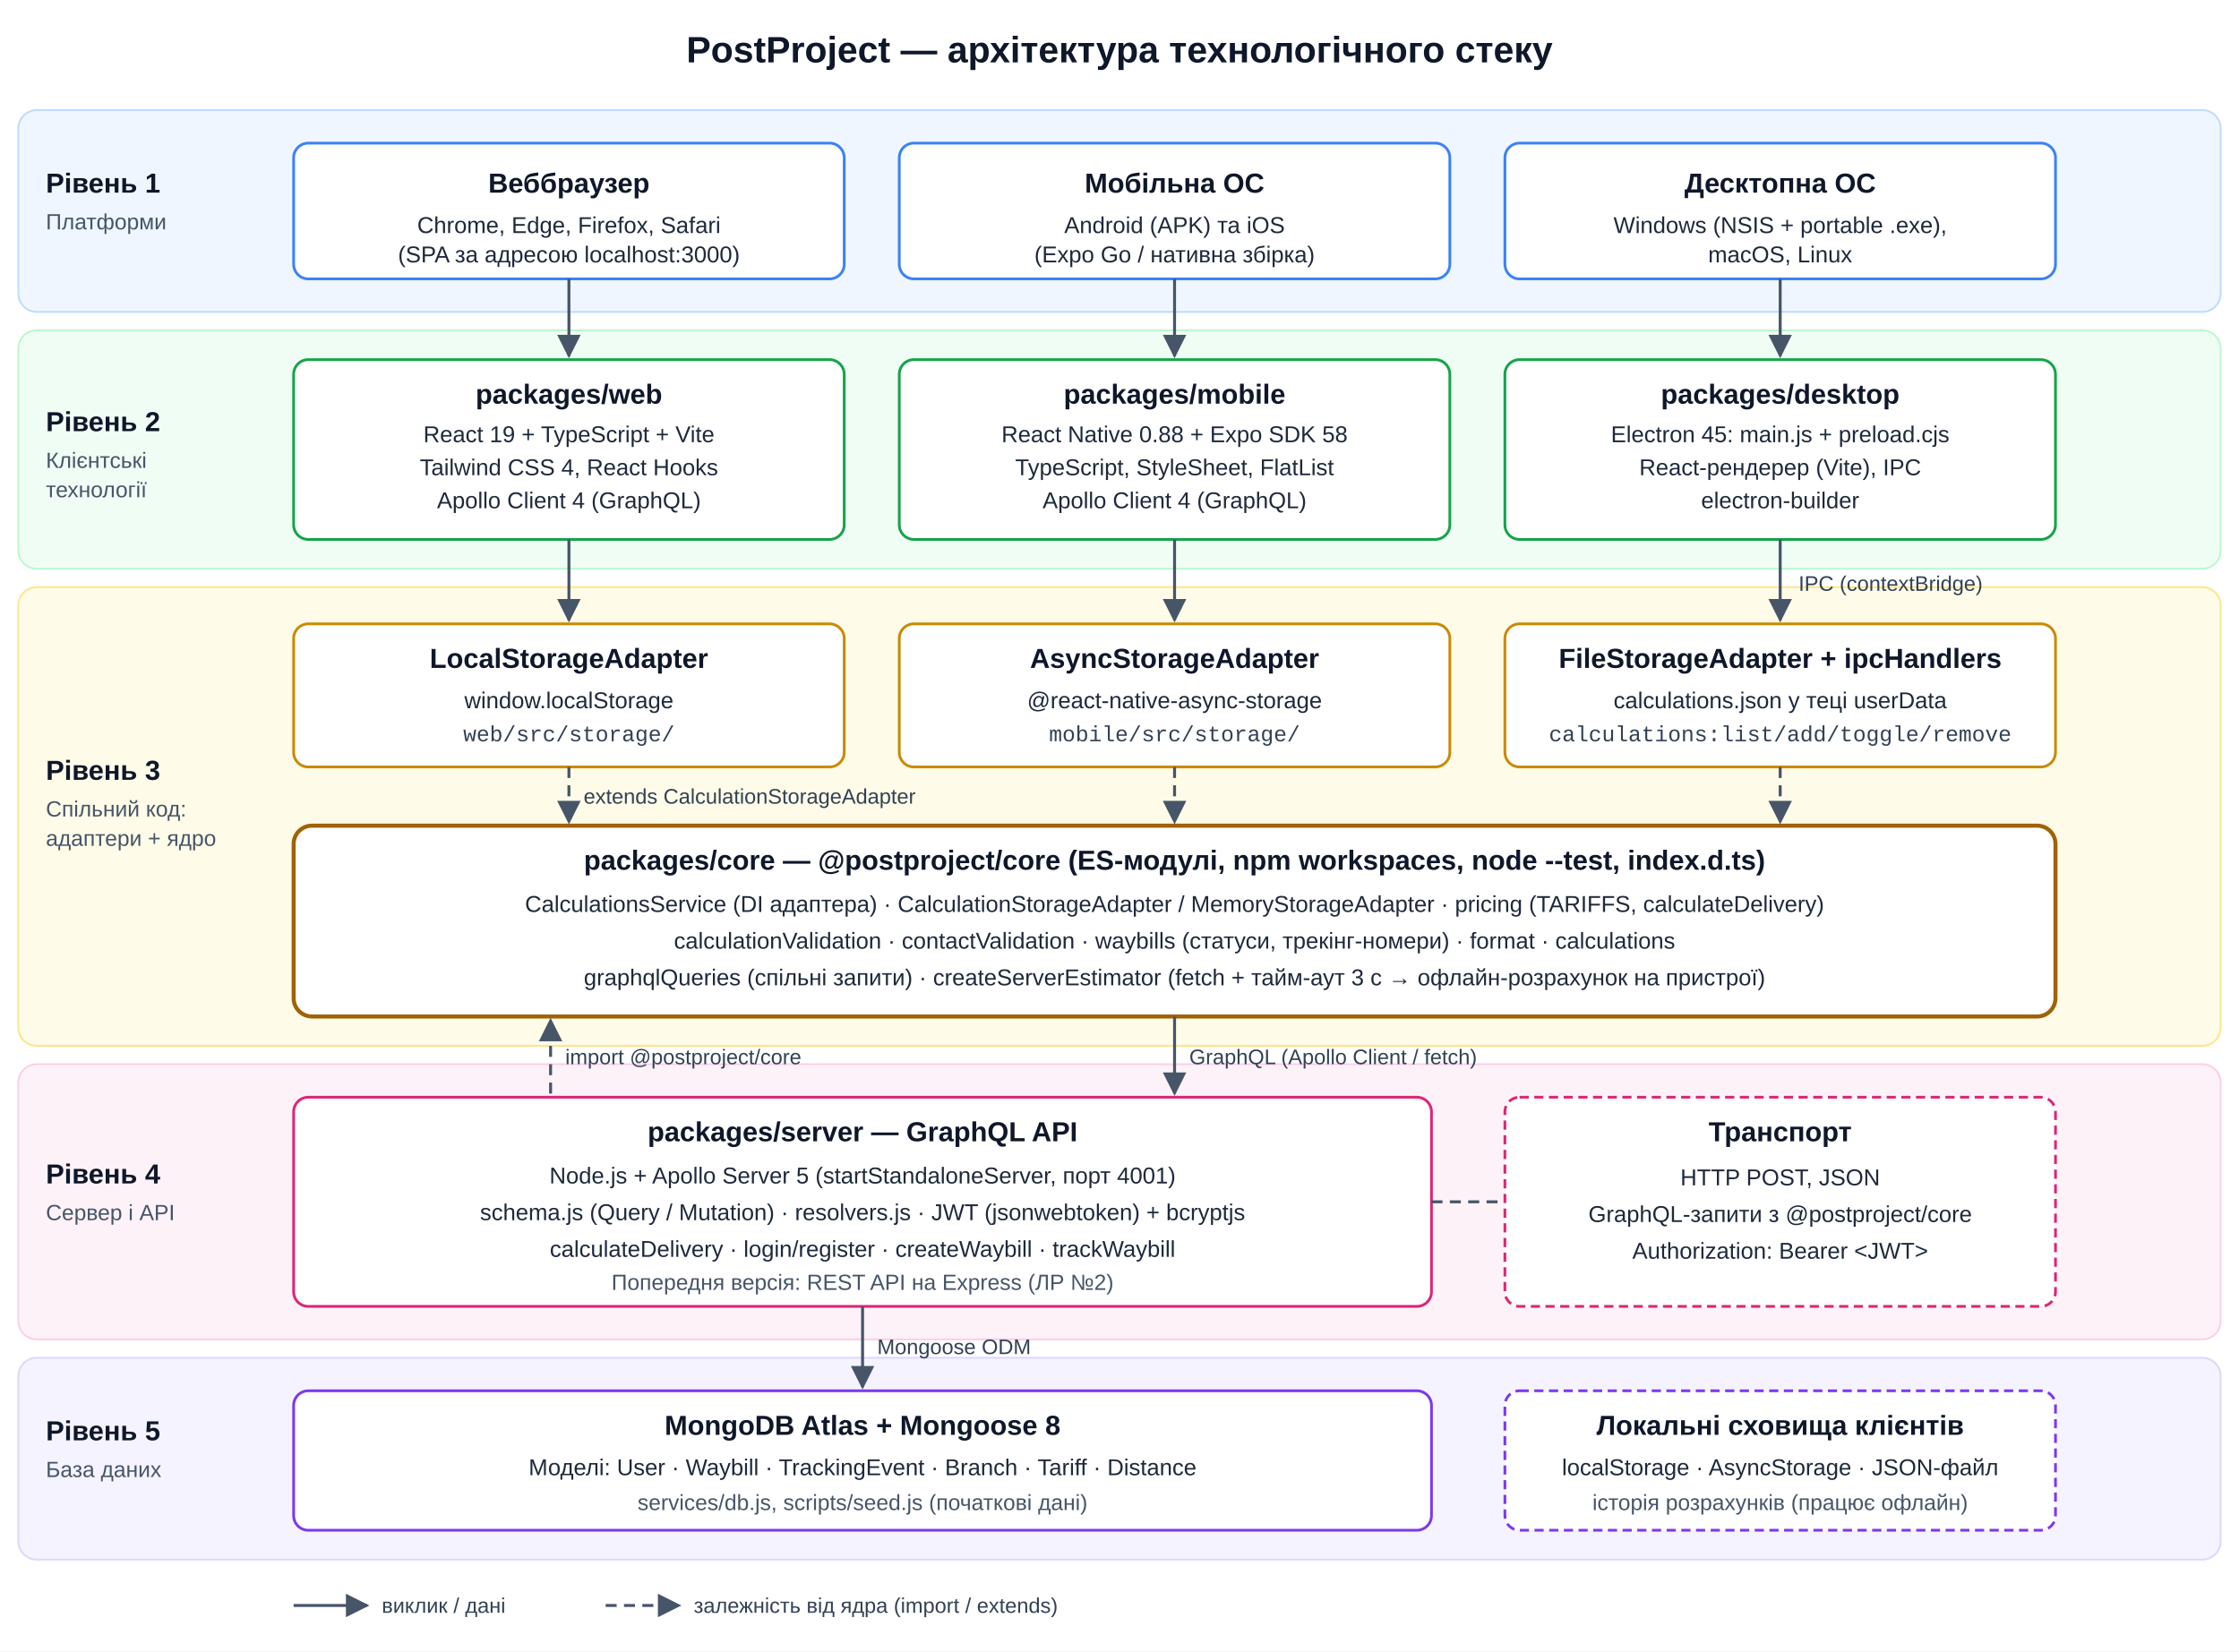
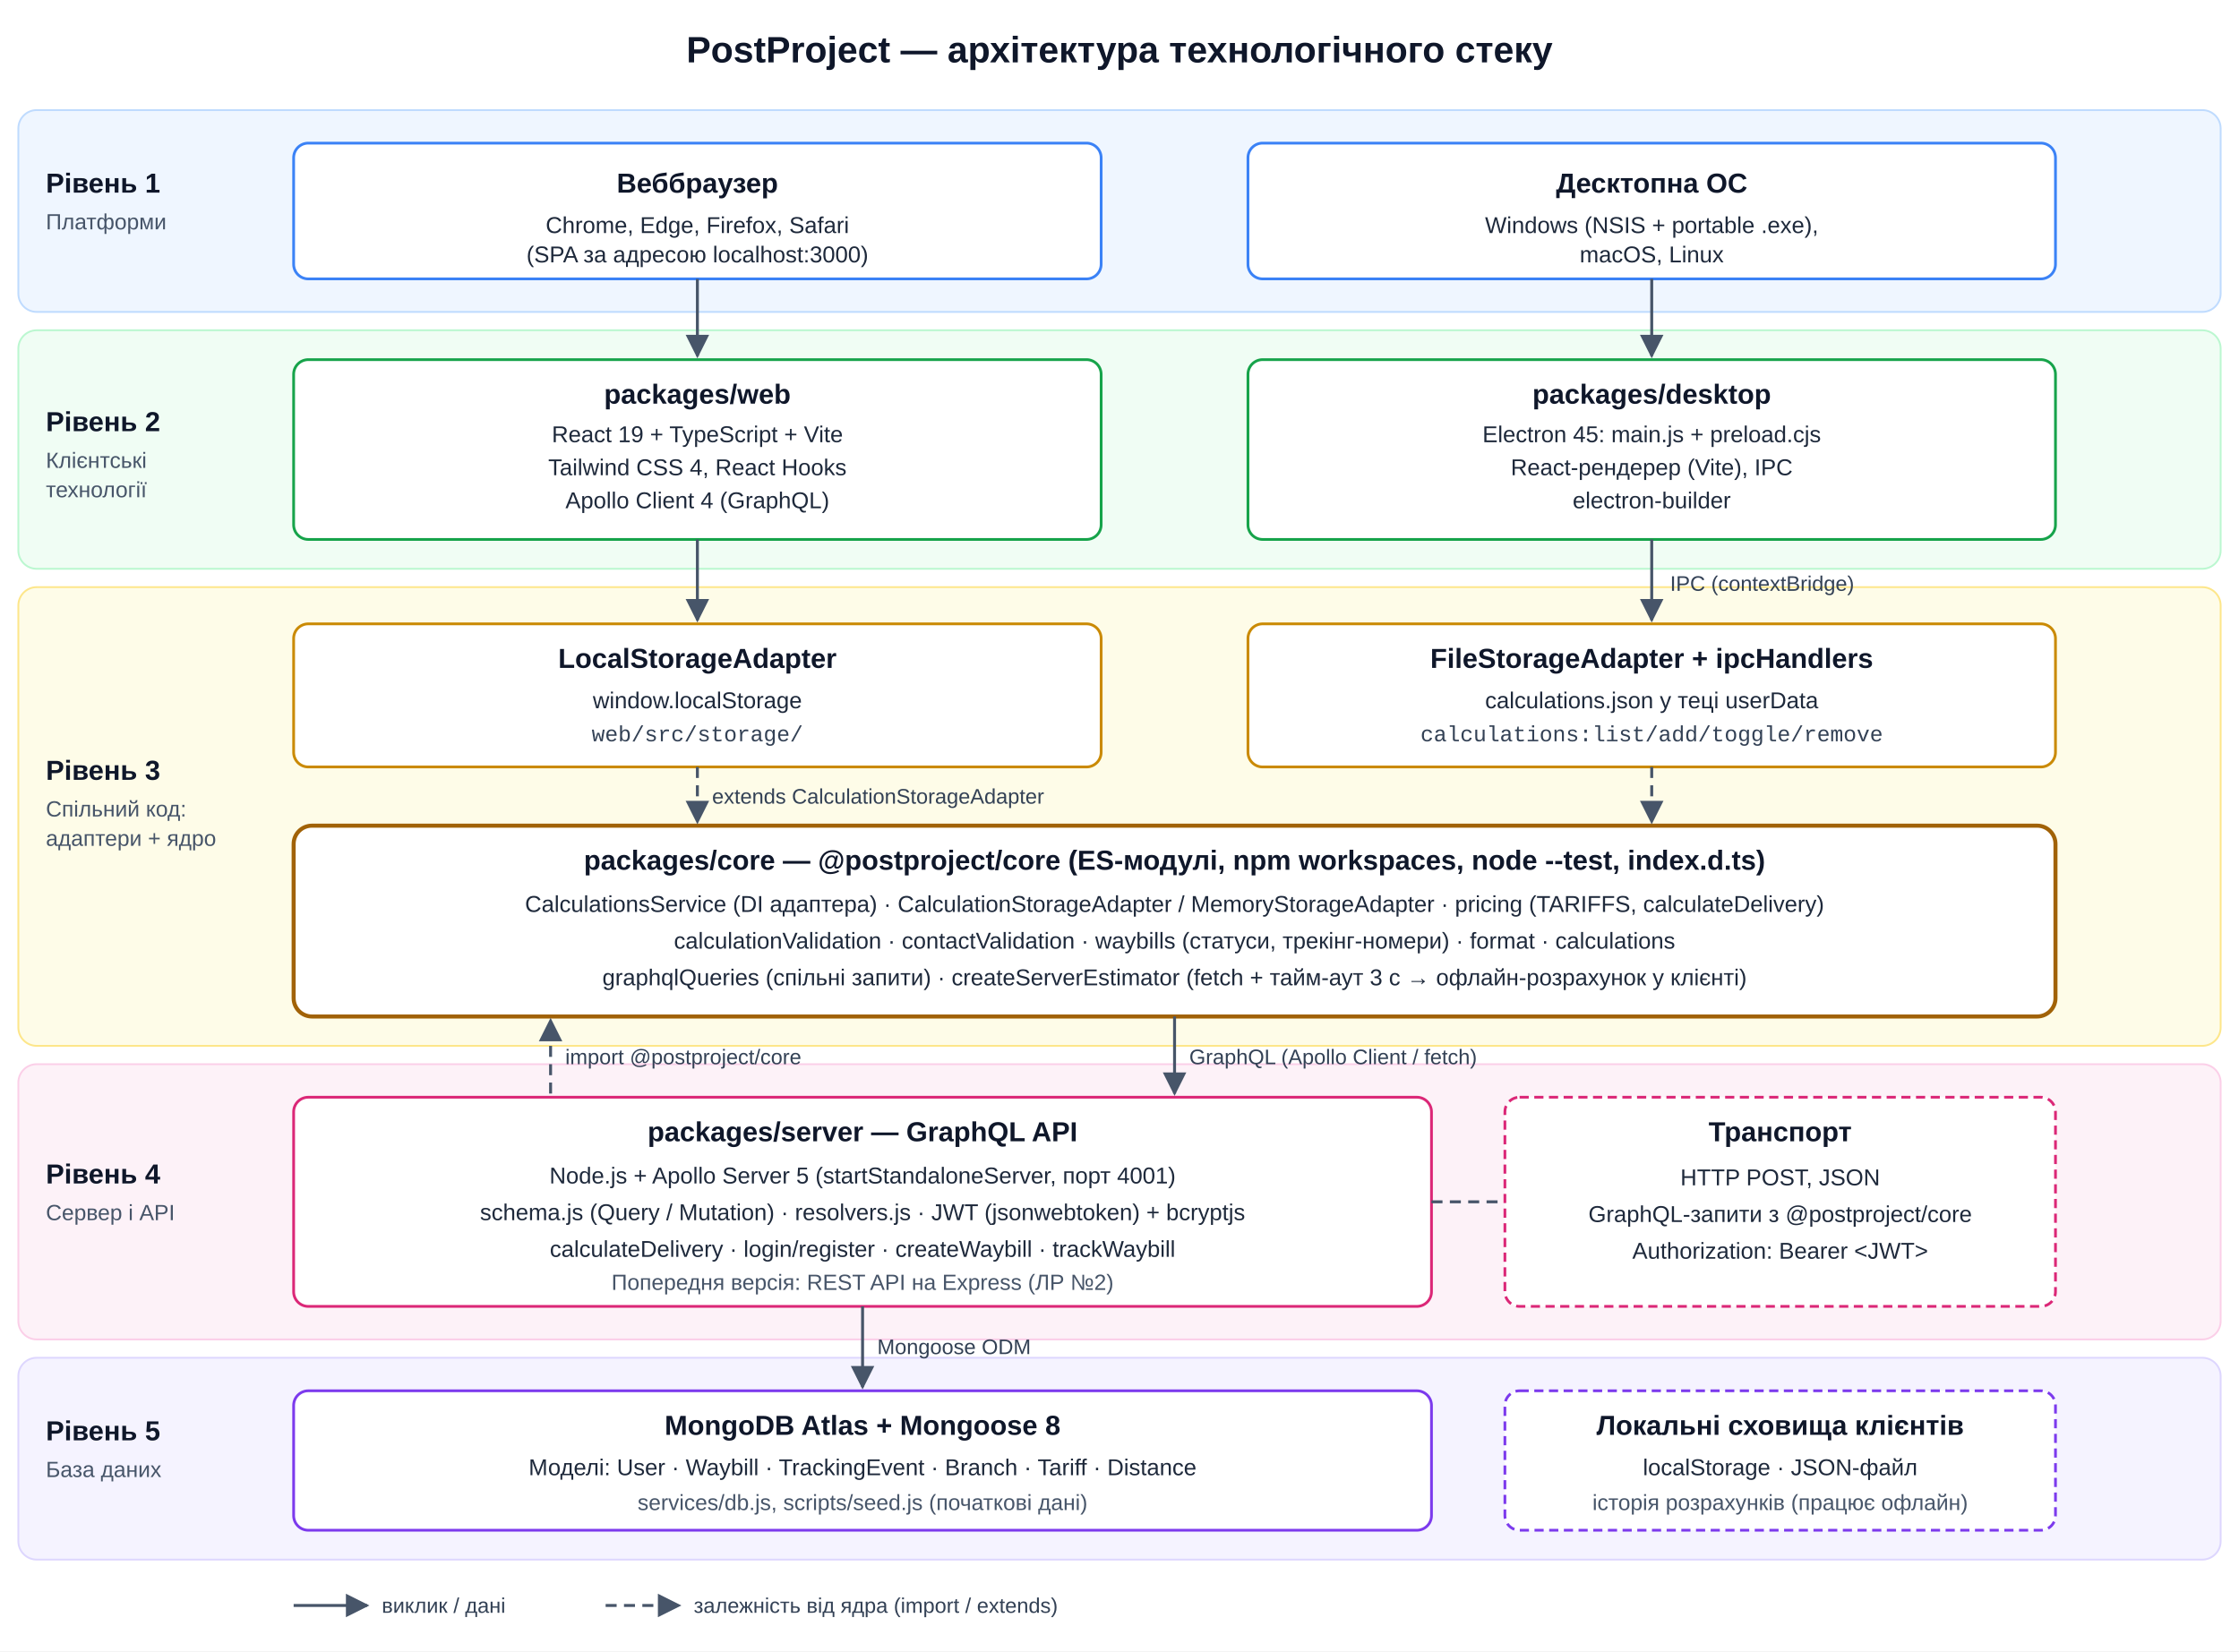
<svg xmlns="http://www.w3.org/2000/svg" viewBox="0 0 1220 900" width="1220" height="900" font-family="Segoe UI, Arial, sans-serif">
  <defs>
    <marker id="arrow" viewBox="0 0 10 10" refX="9" refY="5" markerWidth="8" markerHeight="8" orient="auto-start-reverse">
      <path d="M0,0 L10,5 L0,10 z" fill="#475569" />
    </marker>
    <style>
      .band-label { font-size: 15px; font-weight: 700; fill: #0f172a; }
      .band-sub { font-size: 12px; fill: #475569; }
      .title { font-size: 15px; font-weight: 700; fill: #0f172a; }
      .text { font-size: 12.5px; fill: #1e293b; }
      .mono { font-size: 12px; fill: #334155; font-family: Consolas, 'Courier New', monospace; }
      .edge { font-size: 11.5px; fill: #334155; }
      .line { stroke: #475569; stroke-width: 1.6; fill: none; }
      .dash { stroke: #475569; stroke-width: 1.6; fill: none; stroke-dasharray: 6 4; }
    </style>
  </defs>
  <rect x="0" y="0" width="1220" height="900" fill="#ffffff" />
  <text x="610" y="34" text-anchor="middle" font-size="20" font-weight="700" fill="#0f172a">PostProject — архітектура технологічного стеку</text>
  <rect x="10" y="60" width="1200" height="110" rx="10" fill="#eff6ff" stroke="#bfdbfe" />
  <rect x="10" y="180" width="1200" height="130" rx="10" fill="#f0fdf4" stroke="#bbf7d0" />
  <rect x="10" y="320" width="1200" height="250" rx="10" fill="#fefce8" stroke="#fde68a" />
  <rect x="10" y="580" width="1200" height="150" rx="10" fill="#fdf2f8" stroke="#fbcfe8" />
  <rect x="10" y="740" width="1200" height="110" rx="10" fill="#f5f3ff" stroke="#ddd6fe" />
  <text x="25" y="105" class="band-label">Рівень 1</text>
  <text x="25" y="125" class="band-sub">Платформи</text>
  <text x="25" y="235" class="band-label">Рівень 2</text>
  <text x="25" y="255" class="band-sub">Клієнтські</text>
  <text x="25" y="271" class="band-sub">технології</text>
  <text x="25" y="425" class="band-label">Рівень 3</text>
  <text x="25" y="445" class="band-sub">Спільний код:</text>
  <text x="25" y="461" class="band-sub">адаптери + ядро</text>
  <text x="25" y="645" class="band-label">Рівень 4</text>
  <text x="25" y="665" class="band-sub">Сервер і API</text>
  <text x="25" y="785" class="band-label">Рівень 5</text>
  <text x="25" y="805" class="band-sub">База даних</text>
  <g>
-     <rect x="160" y="78" width="300" height="74" rx="8" fill="#fff" stroke="#3b82f6" stroke-width="1.5" />
-     <text x="310" y="105" text-anchor="middle" class="title">Веббраузер</text>
-     <text x="310" y="127" text-anchor="middle" class="text">Chrome, Edge, Firefox, Safari</text>
-     <text x="310" y="143" text-anchor="middle" class="text">(SPA за адресою localhost:3000)</text>
-     <rect x="490" y="78" width="300" height="74" rx="8" fill="#fff" stroke="#3b82f6" stroke-width="1.5" />
-     <text x="640" y="105" text-anchor="middle" class="title">Мобільна ОС</text>
-     <text x="640" y="127" text-anchor="middle" class="text">Android (APK) та iOS</text>
-     <text x="640" y="143" text-anchor="middle" class="text">(Expo Go / нативна збірка)</text>
-     <rect x="820" y="78" width="300" height="74" rx="8" fill="#fff" stroke="#3b82f6" stroke-width="1.5" />
-     <text x="970" y="105" text-anchor="middle" class="title">Десктопна ОС</text>
-     <text x="970" y="127" text-anchor="middle" class="text">Windows (NSIS + portable .exe),</text>
-     <text x="970" y="143" text-anchor="middle" class="text">macOS, Linux</text>
+     <rect x="160" y="78" width="440" height="74" rx="8" fill="#fff" stroke="#3b82f6" stroke-width="1.5" />
+     <text x="380" y="105" text-anchor="middle" class="title">Веббраузер</text>
+     <text x="380" y="127" text-anchor="middle" class="text">Chrome, Edge, Firefox, Safari</text>
+     <text x="380" y="143" text-anchor="middle" class="text">(SPA за адресою localhost:3000)</text>
+     <rect x="680" y="78" width="440" height="74" rx="8" fill="#fff" stroke="#3b82f6" stroke-width="1.5" />
+     <text x="900" y="105" text-anchor="middle" class="title">Десктопна ОС</text>
+     <text x="900" y="127" text-anchor="middle" class="text">Windows (NSIS + portable .exe),</text>
+     <text x="900" y="143" text-anchor="middle" class="text">macOS, Linux</text>
  </g>
  <g>
-     <rect x="160" y="196" width="300" height="98" rx="8" fill="#fff" stroke="#16a34a" stroke-width="1.5" />
-     <text x="310" y="220" text-anchor="middle" class="title">packages/web</text>
-     <text x="310" y="241" text-anchor="middle" class="text">React 19 + TypeScript + Vite</text>
-     <text x="310" y="259" text-anchor="middle" class="text">Tailwind CSS 4, React Hooks</text>
-     <text x="310" y="277" text-anchor="middle" class="text">Apollo Client 4 (GraphQL)</text>
-     <rect x="490" y="196" width="300" height="98" rx="8" fill="#fff" stroke="#16a34a" stroke-width="1.5" />
-     <text x="640" y="220" text-anchor="middle" class="title">packages/mobile</text>
-     <text x="640" y="241" text-anchor="middle" class="text">React Native 0.88 + Expo SDK 58</text>
-     <text x="640" y="259" text-anchor="middle" class="text">TypeScript, StyleSheet, FlatList</text>
-     <text x="640" y="277" text-anchor="middle" class="text">Apollo Client 4 (GraphQL)</text>
-     <rect x="820" y="196" width="300" height="98" rx="8" fill="#fff" stroke="#16a34a" stroke-width="1.5" />
-     <text x="970" y="220" text-anchor="middle" class="title">packages/desktop</text>
-     <text x="970" y="241" text-anchor="middle" class="text">Electron 45: main.js + preload.cjs</text>
-     <text x="970" y="259" text-anchor="middle" class="text">React-рендерер (Vite), IPC</text>
-     <text x="970" y="277" text-anchor="middle" class="text">electron-builder</text>
+     <rect x="160" y="196" width="440" height="98" rx="8" fill="#fff" stroke="#16a34a" stroke-width="1.5" />
+     <text x="380" y="220" text-anchor="middle" class="title">packages/web</text>
+     <text x="380" y="241" text-anchor="middle" class="text">React 19 + TypeScript + Vite</text>
+     <text x="380" y="259" text-anchor="middle" class="text">Tailwind CSS 4, React Hooks</text>
+     <text x="380" y="277" text-anchor="middle" class="text">Apollo Client 4 (GraphQL)</text>
+     <rect x="680" y="196" width="440" height="98" rx="8" fill="#fff" stroke="#16a34a" stroke-width="1.5" />
+     <text x="900" y="220" text-anchor="middle" class="title">packages/desktop</text>
+     <text x="900" y="241" text-anchor="middle" class="text">Electron 45: main.js + preload.cjs</text>
+     <text x="900" y="259" text-anchor="middle" class="text">React-рендерер (Vite), IPC</text>
+     <text x="900" y="277" text-anchor="middle" class="text">electron-builder</text>
  </g>
-   <path d="M310,152 L310,194" class="line" marker-end="url(#arrow)" />
-   <path d="M640,152 L640,194" class="line" marker-end="url(#arrow)" />
-   <path d="M970,152 L970,194" class="line" marker-end="url(#arrow)" />
+   <path d="M380,152 L380,194" class="line" marker-end="url(#arrow)" />
+   <path d="M900,152 L900,194" class="line" marker-end="url(#arrow)" />
  <g>
-     <rect x="160" y="340" width="300" height="78" rx="8" fill="#fff" stroke="#ca8a04" stroke-width="1.5" />
-     <text x="310" y="364" text-anchor="middle" class="title">LocalStorageAdapter</text>
-     <text x="310" y="386" text-anchor="middle" class="text">window.localStorage</text>
-     <text x="310" y="404" text-anchor="middle" class="mono">web/src/storage/</text>
-     <rect x="490" y="340" width="300" height="78" rx="8" fill="#fff" stroke="#ca8a04" stroke-width="1.5" />
-     <text x="640" y="364" text-anchor="middle" class="title">AsyncStorageAdapter</text>
-     <text x="640" y="386" text-anchor="middle" class="text">@react-native-async-storage</text>
-     <text x="640" y="404" text-anchor="middle" class="mono">mobile/src/storage/</text>
-     <rect x="820" y="340" width="300" height="78" rx="8" fill="#fff" stroke="#ca8a04" stroke-width="1.5" />
-     <text x="970" y="364" text-anchor="middle" class="title">FileStorageAdapter + ipcHandlers</text>
-     <text x="970" y="386" text-anchor="middle" class="text">calculations.json у теці userData</text>
-     <text x="970" y="404" text-anchor="middle" class="mono">calculations:list/add/toggle/remove</text>
+     <rect x="160" y="340" width="440" height="78" rx="8" fill="#fff" stroke="#ca8a04" stroke-width="1.5" />
+     <text x="380" y="364" text-anchor="middle" class="title">LocalStorageAdapter</text>
+     <text x="380" y="386" text-anchor="middle" class="text">window.localStorage</text>
+     <text x="380" y="404" text-anchor="middle" class="mono">web/src/storage/</text>
+     <rect x="680" y="340" width="440" height="78" rx="8" fill="#fff" stroke="#ca8a04" stroke-width="1.5" />
+     <text x="900" y="364" text-anchor="middle" class="title">FileStorageAdapter + ipcHandlers</text>
+     <text x="900" y="386" text-anchor="middle" class="text">calculations.json у теці userData</text>
+     <text x="900" y="404" text-anchor="middle" class="mono">calculations:list/add/toggle/remove</text>
  </g>
-   <path d="M310,294 L310,338" class="line" marker-end="url(#arrow)" />
-   <path d="M640,294 L640,338" class="line" marker-end="url(#arrow)" />
-   <path d="M970,294 L970,338" class="line" marker-end="url(#arrow)" />
-   <text x="980" y="322" class="edge">IPC (contextBridge)</text>
+   <path d="M380,294 L380,338" class="line" marker-end="url(#arrow)" />
+   <path d="M900,294 L900,338" class="line" marker-end="url(#arrow)" />
+   <text x="910" y="322" class="edge">IPC (contextBridge)</text>
  <rect x="160" y="450" width="960" height="104" rx="10" fill="#fff" stroke="#a16207" stroke-width="2.2" />
  <text x="640" y="474" text-anchor="middle" class="title">packages/core — @postproject/core (ES-модулі, npm workspaces, node --test, index.d.ts)</text>
  <text x="640" y="497" text-anchor="middle" class="text">CalculationsService (DI адаптера) · CalculationStorageAdapter / MemoryStorageAdapter · pricing (TARIFFS, calculateDelivery)</text>
  <text x="640" y="517" text-anchor="middle" class="text">calculationValidation · contactValidation · waybills (статуси, трекінг-номери) · format · calculations</text>
-   <text x="640" y="537" text-anchor="middle" class="text">graphqlQueries (спільні запити) · createServerEstimator (fetch + тайм-аут 3 с → офлайн-розрахунок на пристрої)</text>
-   <path d="M310,418 L310,448" class="dash" marker-end="url(#arrow)" />
-   <path d="M640,418 L640,448" class="dash" marker-end="url(#arrow)" />
-   <path d="M970,418 L970,448" class="dash" marker-end="url(#arrow)" />
-   <text x="318" y="438" class="edge">extends CalculationStorageAdapter</text>
+   <text x="640" y="537" text-anchor="middle" class="text">graphqlQueries (спільні запити) · createServerEstimator (fetch + тайм-аут 3 с → офлайн-розрахунок у клієнті)</text>
+   <path d="M380,418 L380,448" class="dash" marker-end="url(#arrow)" />
+   <path d="M900,418 L900,448" class="dash" marker-end="url(#arrow)" />
+   <text x="388" y="438" class="edge">extends CalculationStorageAdapter</text>
  <rect x="160" y="598" width="620" height="114" rx="8" fill="#fff" stroke="#db2777" stroke-width="1.5" />
  <text x="470" y="622" text-anchor="middle" class="title">packages/server — GraphQL API</text>
  <text x="470" y="645" text-anchor="middle" class="text">Node.js + Apollo Server 5 (startStandaloneServer, порт 4001)</text>
  <text x="470" y="665" text-anchor="middle" class="text">schema.js (Query / Mutation) · resolvers.js · JWT (jsonwebtoken) + bcryptjs</text>
  <text x="470" y="685" text-anchor="middle" class="text">calculateDelivery · login/register · createWaybill · trackWaybill</text>
  <text x="470" y="703" text-anchor="middle" class="band-sub">Попередня версія: REST API на Express (ЛР №2)</text>
  <rect x="820" y="598" width="300" height="114" rx="8" fill="#fff" stroke="#db2777" stroke-width="1.5" stroke-dasharray="5 3" />
  <text x="970" y="622" text-anchor="middle" class="title">Транспорт</text>
  <text x="970" y="646" text-anchor="middle" class="text">HTTP POST, JSON</text>
  <text x="970" y="666" text-anchor="middle" class="text">GraphQL-запити з @postproject/core</text>
  <text x="970" y="686" text-anchor="middle" class="text">Authorization: Bearer &lt;JWT&gt;</text>
  <path d="M640,554 L640,596" class="line" marker-end="url(#arrow)" />
  <text x="648" y="580" class="edge">GraphQL (Apollo Client / fetch)</text>
  <path d="M300,596 L300,556" class="dash" marker-end="url(#arrow)" />
  <text x="308" y="580" class="edge">import @postproject/core</text>
  <path d="M780,655 L818,655" class="dash" />
  <rect x="160" y="758" width="620" height="76" rx="8" fill="#fff" stroke="#7c3aed" stroke-width="1.5" />
  <text x="470" y="782" text-anchor="middle" class="title">MongoDB Atlas + Mongoose 8</text>
  <text x="470" y="804" text-anchor="middle" class="text">Моделі: User · Waybill · TrackingEvent · Branch · Tariff · Distance</text>
  <text x="470" y="823" text-anchor="middle" class="band-sub">services/db.js, scripts/seed.js (початкові дані)</text>
  <rect x="820" y="758" width="300" height="76" rx="8" fill="#fff" stroke="#7c3aed" stroke-width="1.5" stroke-dasharray="5 3" />
  <text x="970" y="782" text-anchor="middle" class="title">Локальні сховища клієнтів</text>
-   <text x="970" y="804" text-anchor="middle" class="text">localStorage · AsyncStorage · JSON-файл</text>
+   <text x="970" y="804" text-anchor="middle" class="text">localStorage · JSON-файл</text>
  <text x="970" y="823" text-anchor="middle" class="band-sub">історія розрахунків (працює офлайн)</text>
  <path d="M470,712 L470,756" class="line" marker-end="url(#arrow)" />
  <text x="478" y="738" class="edge">Mongoose ODM</text>
  <line x1="160" y1="875" x2="200" y2="875" class="line" marker-end="url(#arrow)" />
  <text x="208" y="879" class="edge">виклик / дані</text>
  <line x1="330" y1="875" x2="370" y2="875" class="dash" marker-end="url(#arrow)" />
  <text x="378" y="879" class="edge">залежність від ядра (import / extends)</text>
</svg>
